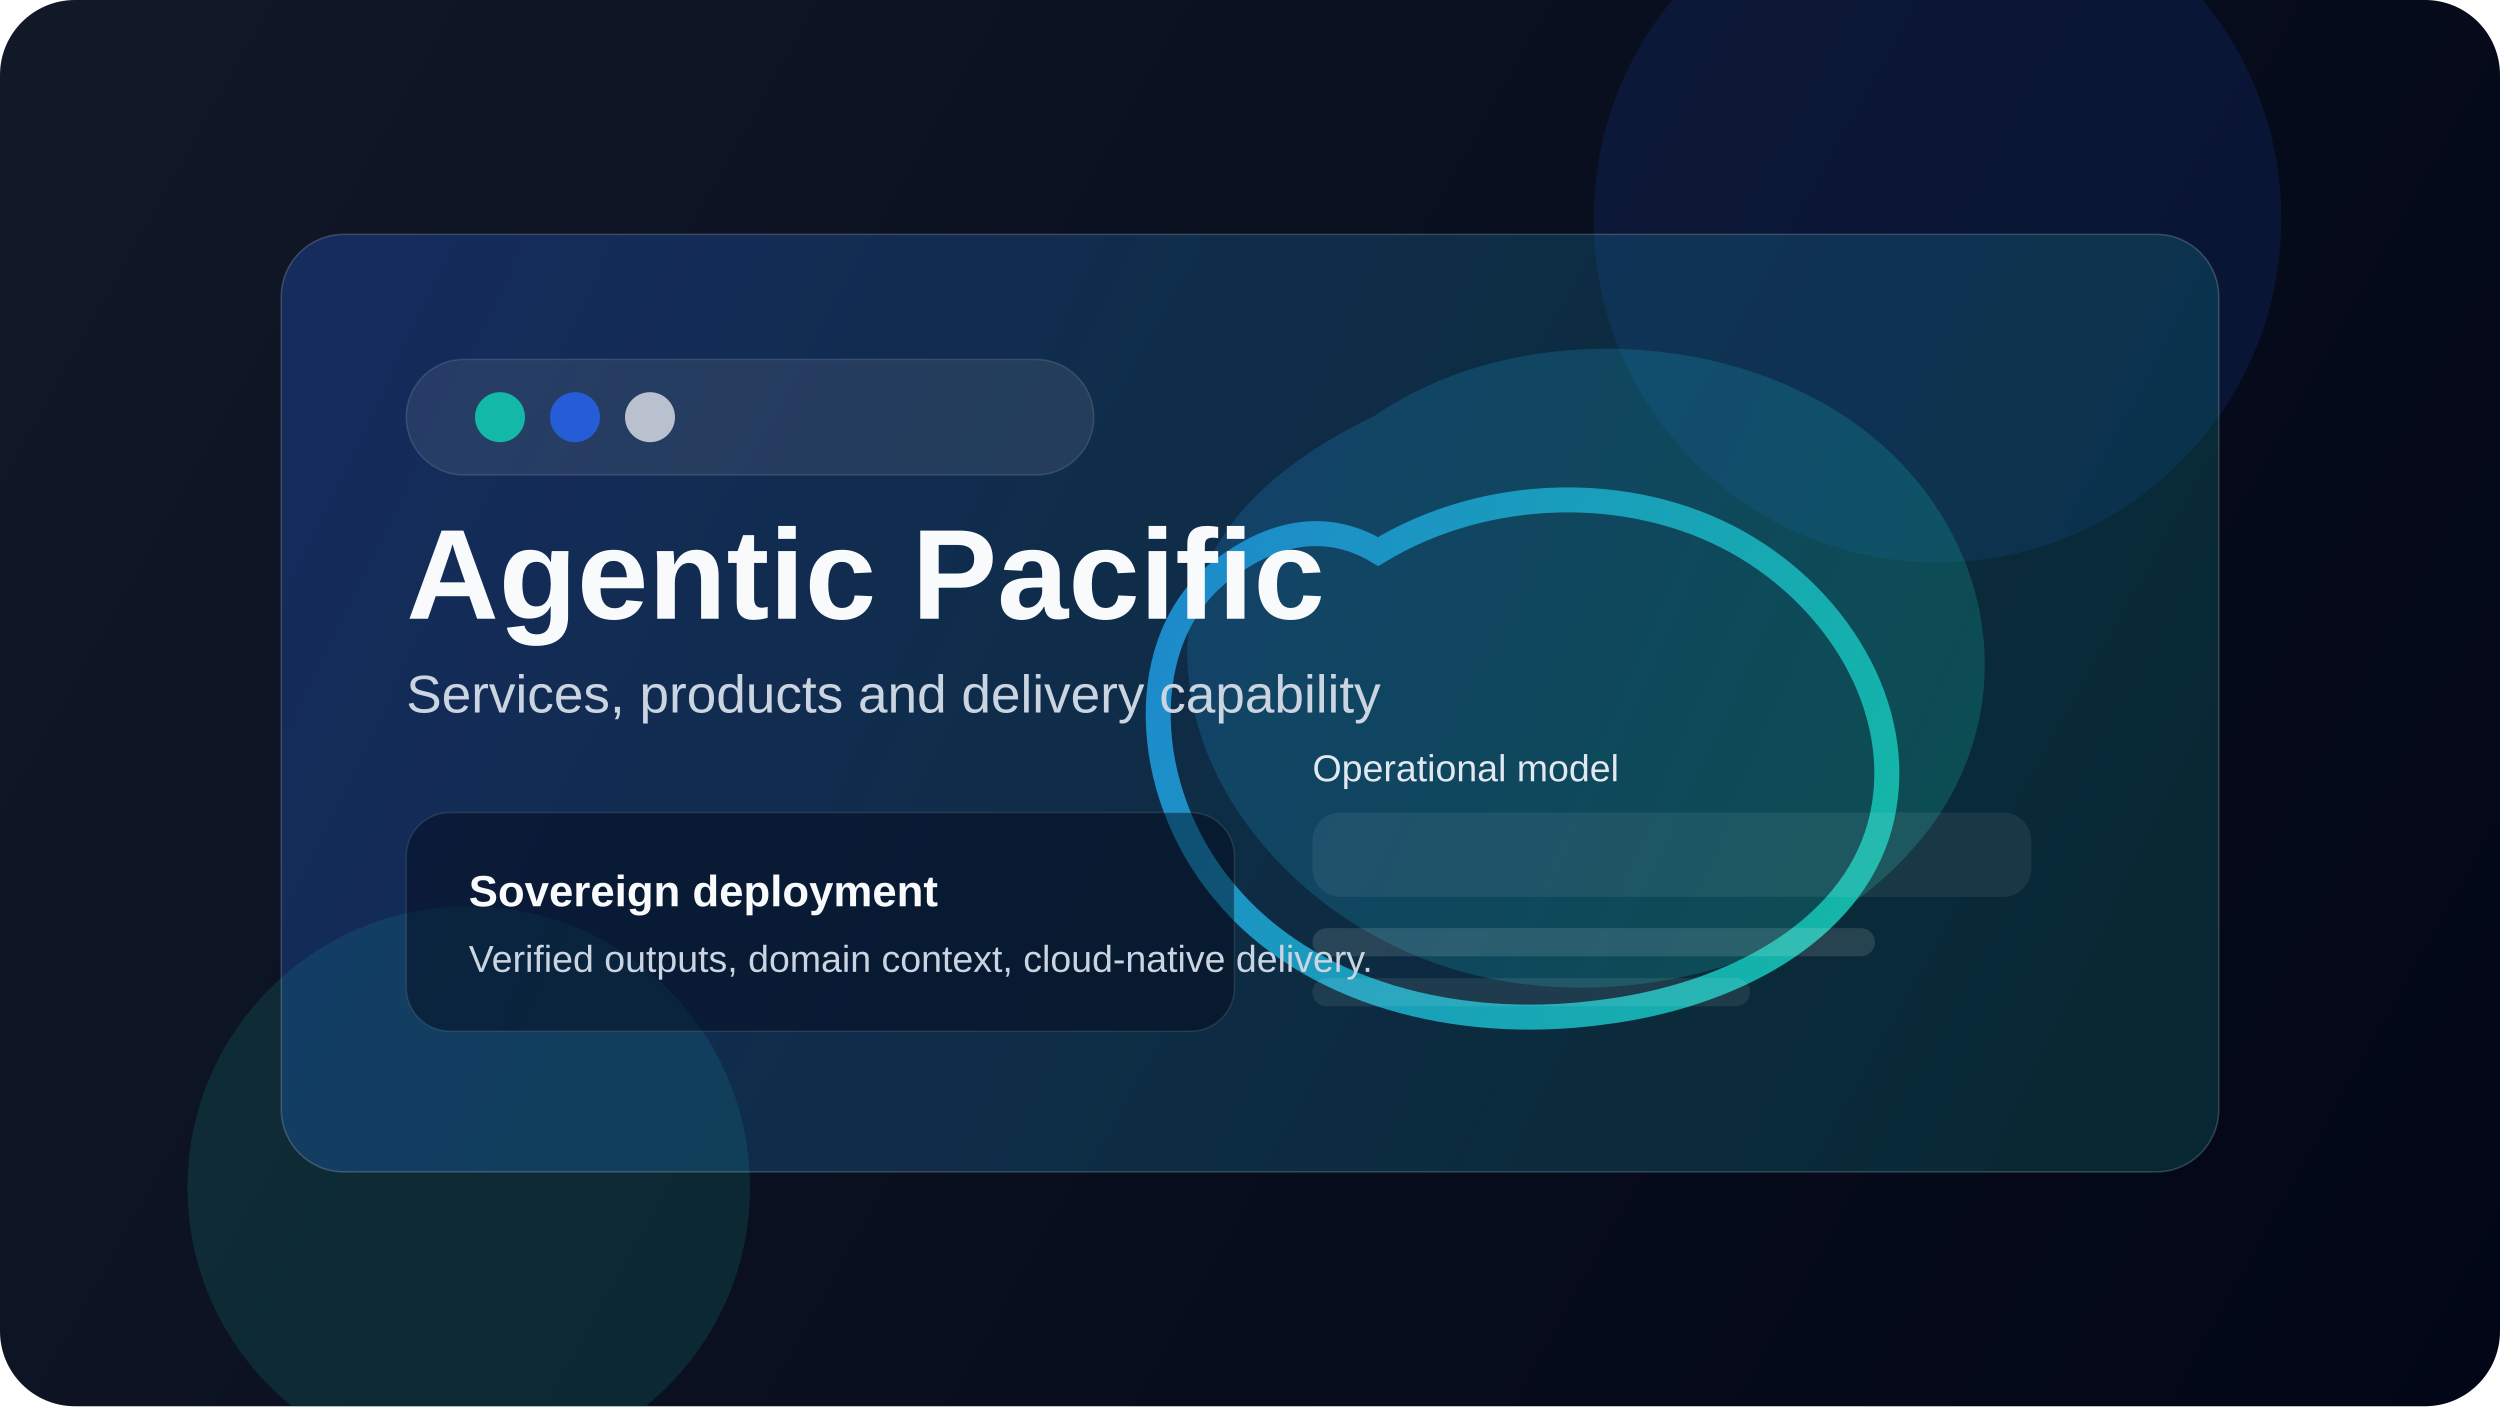
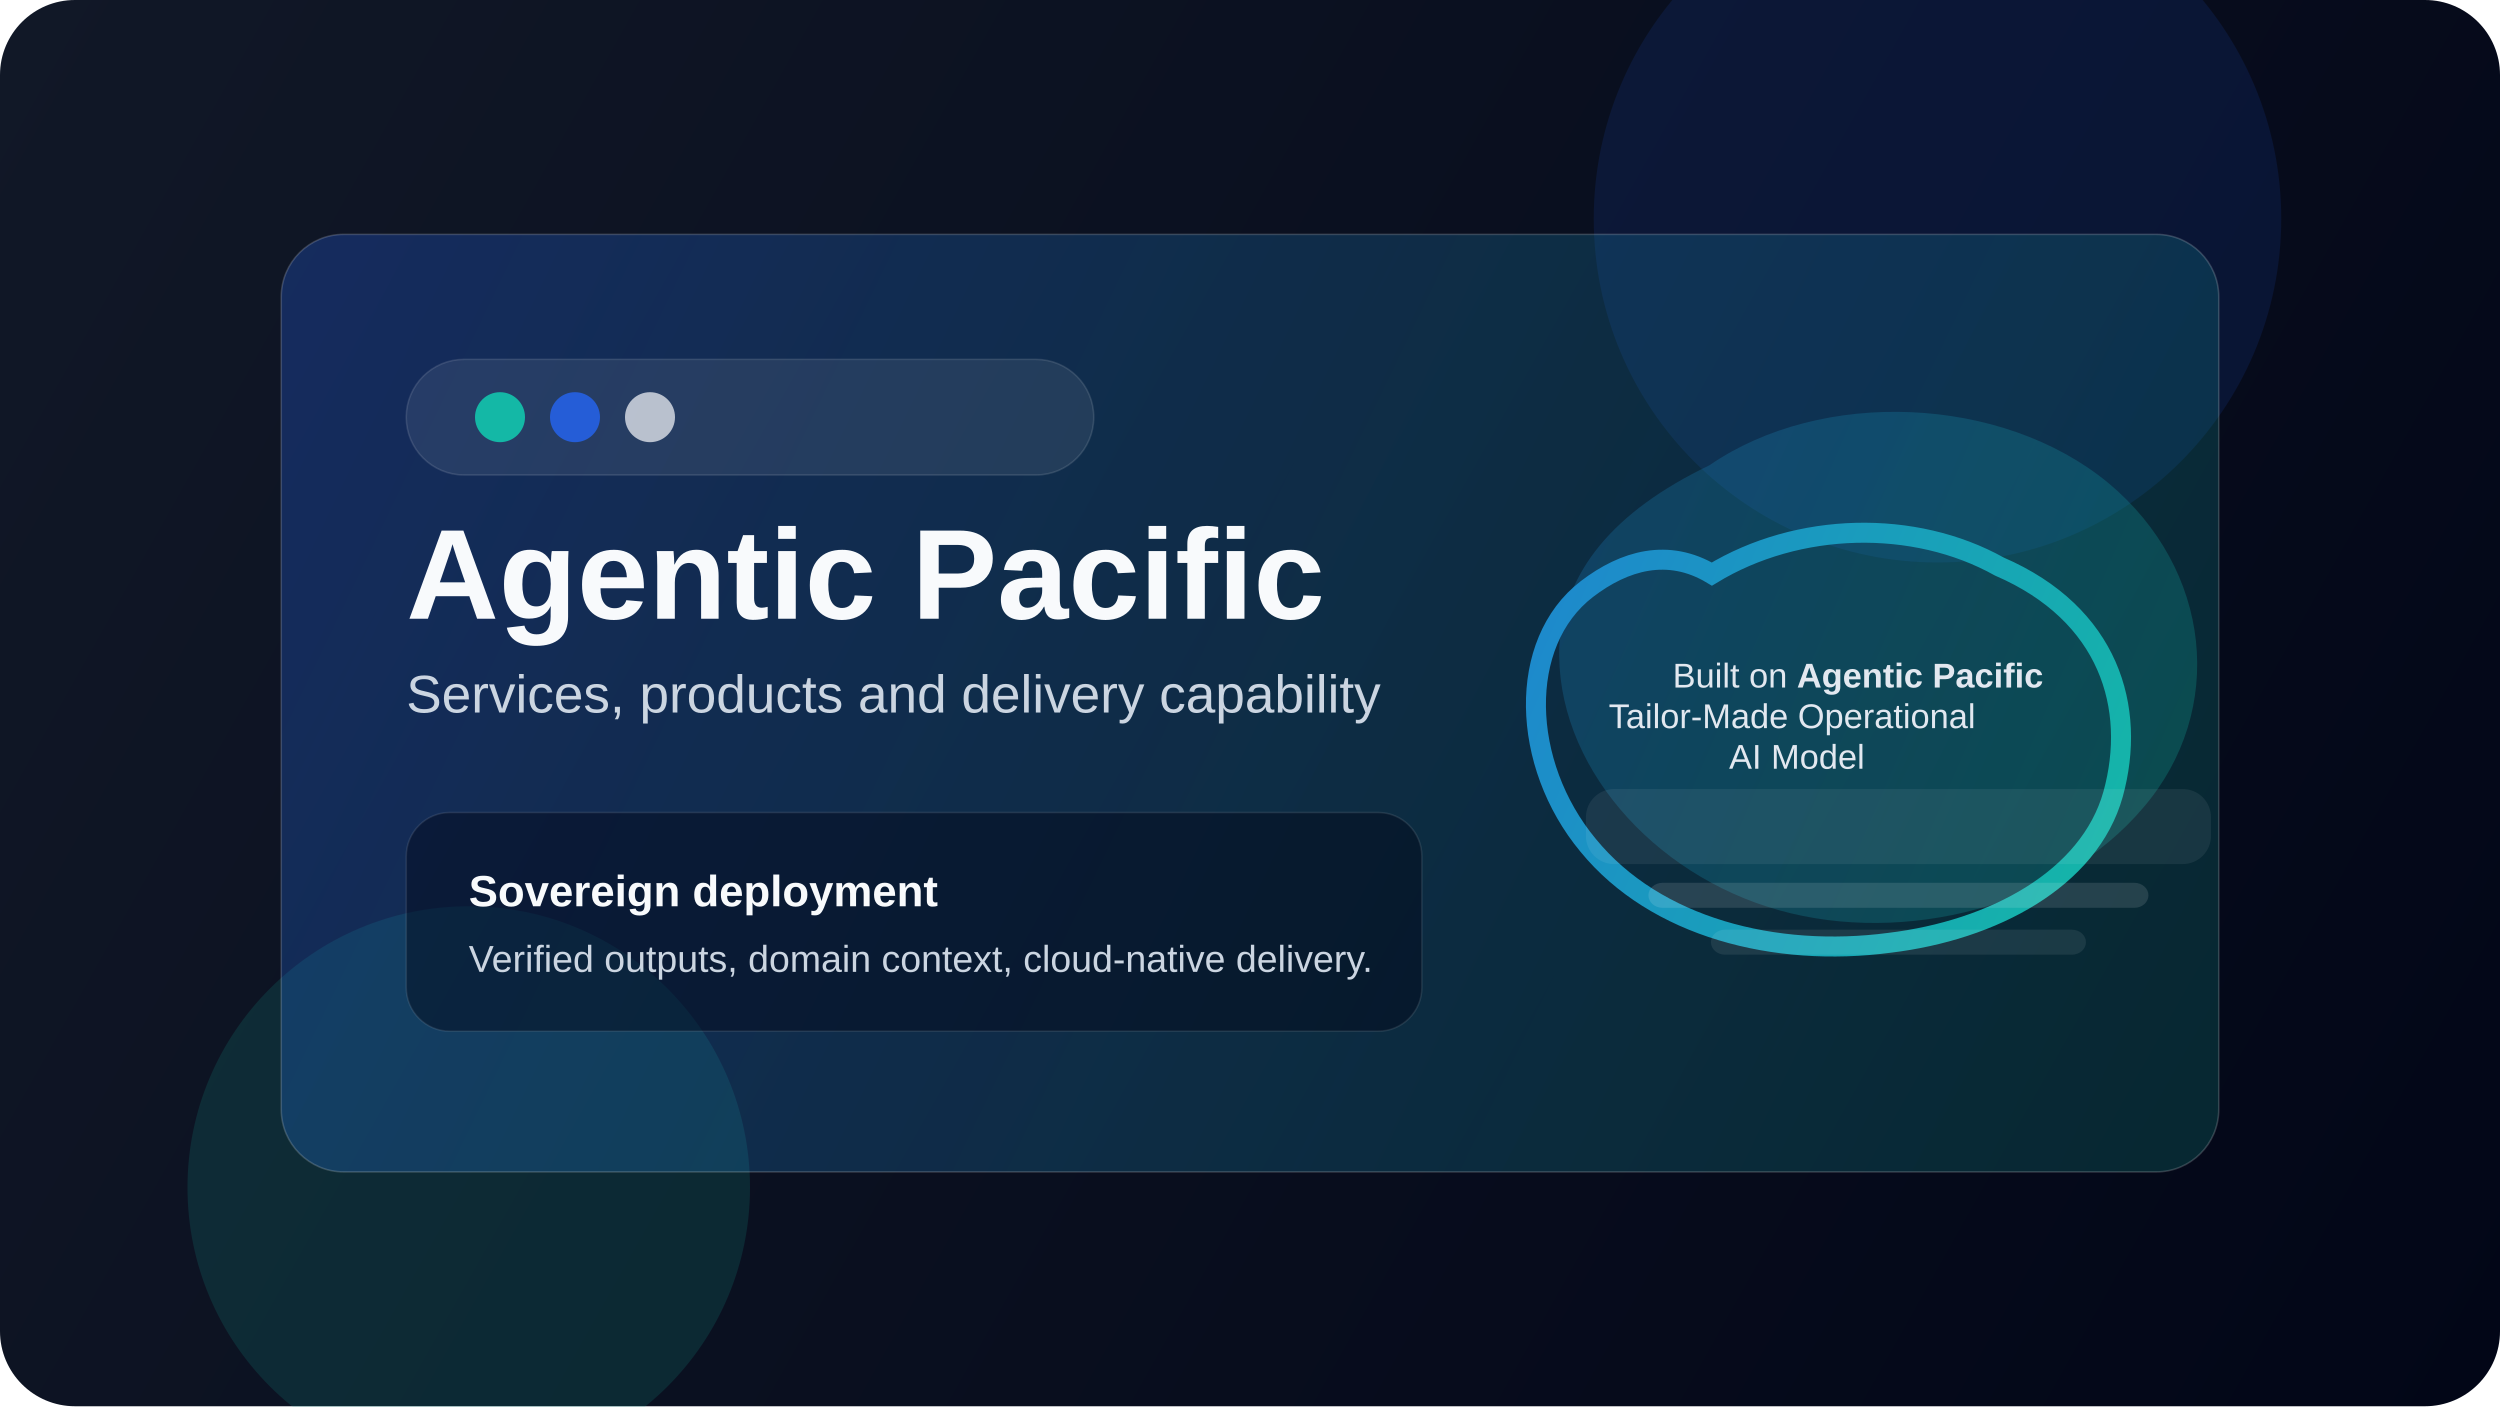
<svg xmlns="http://www.w3.org/2000/svg" width="1600" height="900" viewBox="0 0 1600 900" fill="none">
  <defs>
    <linearGradient id="bg" x1="0" y1="0" x2="1600" y2="900" gradientUnits="userSpaceOnUse">
      <stop stop-color="#111827" />
      <stop offset="1" stop-color="#020617" />
    </linearGradient>
    <linearGradient id="panel" x1="240" y1="180" x2="1360" y2="720" gradientUnits="userSpaceOnUse">
      <stop stop-color="#2563eb" stop-opacity="0.28" />
      <stop offset="1" stop-color="#14b8a6" stop-opacity="0.18" />
    </linearGradient>
-     <linearGradient id="orbit" x1="320" y1="280" x2="1180" y2="660" gradientUnits="userSpaceOnUse">
+     <linearGradient id="orbit" x1="320" y1="280" x2="1200" y2="660" gradientUnits="userSpaceOnUse">
      <stop stop-color="#2563eb" />
      <stop offset="1" stop-color="#14b8a6" />
    </linearGradient>
  </defs>
  <rect width="1600" height="900" rx="48" fill="url(#bg)" />
  <circle cx="1240" cy="140" r="220" fill="#2563eb" fill-opacity="0.12" />
  <circle cx="300" cy="760" r="180" fill="#14b8a6" fill-opacity="0.15" />
  <rect x="180" y="150" width="1240" height="600" rx="40" fill="url(#panel)" stroke="rgba(255,255,255,0.18)" />
  <rect x="260" y="230" width="440" height="74" rx="37" fill="rgba(255,255,255,0.08)" stroke="rgba(255,255,255,0.12)" />
  <circle cx="320" cy="267" r="16" fill="#14b8a6" />
  <circle cx="368" cy="267" r="16" fill="#2563eb" fill-opacity="0.85" />
  <circle cx="416" cy="267" r="16" fill="#F8FAFC" fill-opacity="0.7" />
-   <path d="M880 266C970 204 1114 210 1199 280C1282 349 1294 462 1227 540C1160 619 1036 650 936 622C835 594 756 505 760 410C764 351 803 303 880 266Z" fill="url(#orbit)" fill-opacity="0.24" />
-   <path d="M882 353C951 311 1044 309 1112 347C1180 385 1222 460 1203 529C1184 597 1107 638 1024 648C933 660 837 636 783 570C729 505 726 408 782 365C812 342 847 332 882 353Z" stroke="url(#orbit)" stroke-width="16" stroke-linecap="round" />
-   <rect x="260" y="520" width="530" height="140" rx="28" fill="rgba(2,6,23,0.46)" stroke="rgba(255,255,255,0.10)" />
-   <rect x="840" y="520" width="460" height="54" rx="18" fill="rgba(255,255,255,0.07)" />
-   <rect x="840" y="594" width="360" height="18" rx="9" fill="rgba(255,255,255,0.12)" />
-   <rect x="840" y="626" width="280" height="18" rx="9" fill="rgba(255,255,255,0.08)" />
+   <g transform="translate(390, 85) scale(0.8)">
+     <path d="M880 266C970 204 1114 210 1199 280C1282 349 1294 462 1227 540C1160 619 1036 650 936 622C835 594 756 505 760 410C764 351 803 303 880 266Z" fill="url(#orbit)" fill-opacity="0.24" />
+     <path d="M882 353C951 311 1044 309 1112 347C1200 385 1222 460 1203 529C1184 597 1107 638 1024 648C933 660 837 636 783 570C729 505 726 408 782 365C812 342 847 332 882 353Z" stroke="url(#orbit)" stroke-width="16" stroke-linecap="round" />
+   </g>
+   <rect x="260" y="520" width="650" height="140" rx="28" fill="rgba(2,6,23,0.46)" stroke="rgba(255,255,255,0.10)" />
+   <rect x="1015" y="505" width="400" height="48" rx="18" fill="rgba(255,255,255,0.07)" />
+   <rect x="1055" y="565" width="320" height="16" rx="9" fill="rgba(255,255,255,0.12)" />
+   <rect x="1095" y="595" width="240" height="16" rx="9" fill="rgba(255,255,255,0.08)" />
  <text x="260" y="396" fill="#F8FAFC" font-size="82" font-family="Arial, Helvetica, sans-serif" font-weight="700">Agentic Pacific</text>
  <text x="260" y="456" fill="#CBD5E1" font-size="34" font-family="Arial, Helvetica, sans-serif">Services, products and delivery capability</text>
  <text x="300" y="580" fill="#F8FAFC" font-size="28" font-family="Arial, Helvetica, sans-serif" font-weight="700">Sovereign deployment</text>
  <text x="300" y="622" fill="#CBD5E1" font-size="24" font-family="Arial, Helvetica, sans-serif">Verified outputs, domain context, cloud-native delivery.</text>
-   <text x="840" y="500" fill="#E2E8F0" font-size="24" font-family="Arial, Helvetica, sans-serif">Operational model</text>
+   <text x="1150" y="440" text-anchor="middle" fill="#E2E8F0" font-size="22" font-family="Arial, Helvetica, sans-serif">
+     <tspan x="1150" dy="0" text-anchor="end">Built on </tspan>
+     <tspan x="1150" dy="0" font-weight="700" text-anchor="start">Agentic Pacific</tspan>
+     <tspan x="1150" dy="26" text-anchor="middle">Tailor-Made Operational</tspan>
+     <tspan x="1150" dy="26" text-anchor="middle">AI Model</tspan>
+   </text>
</svg>
